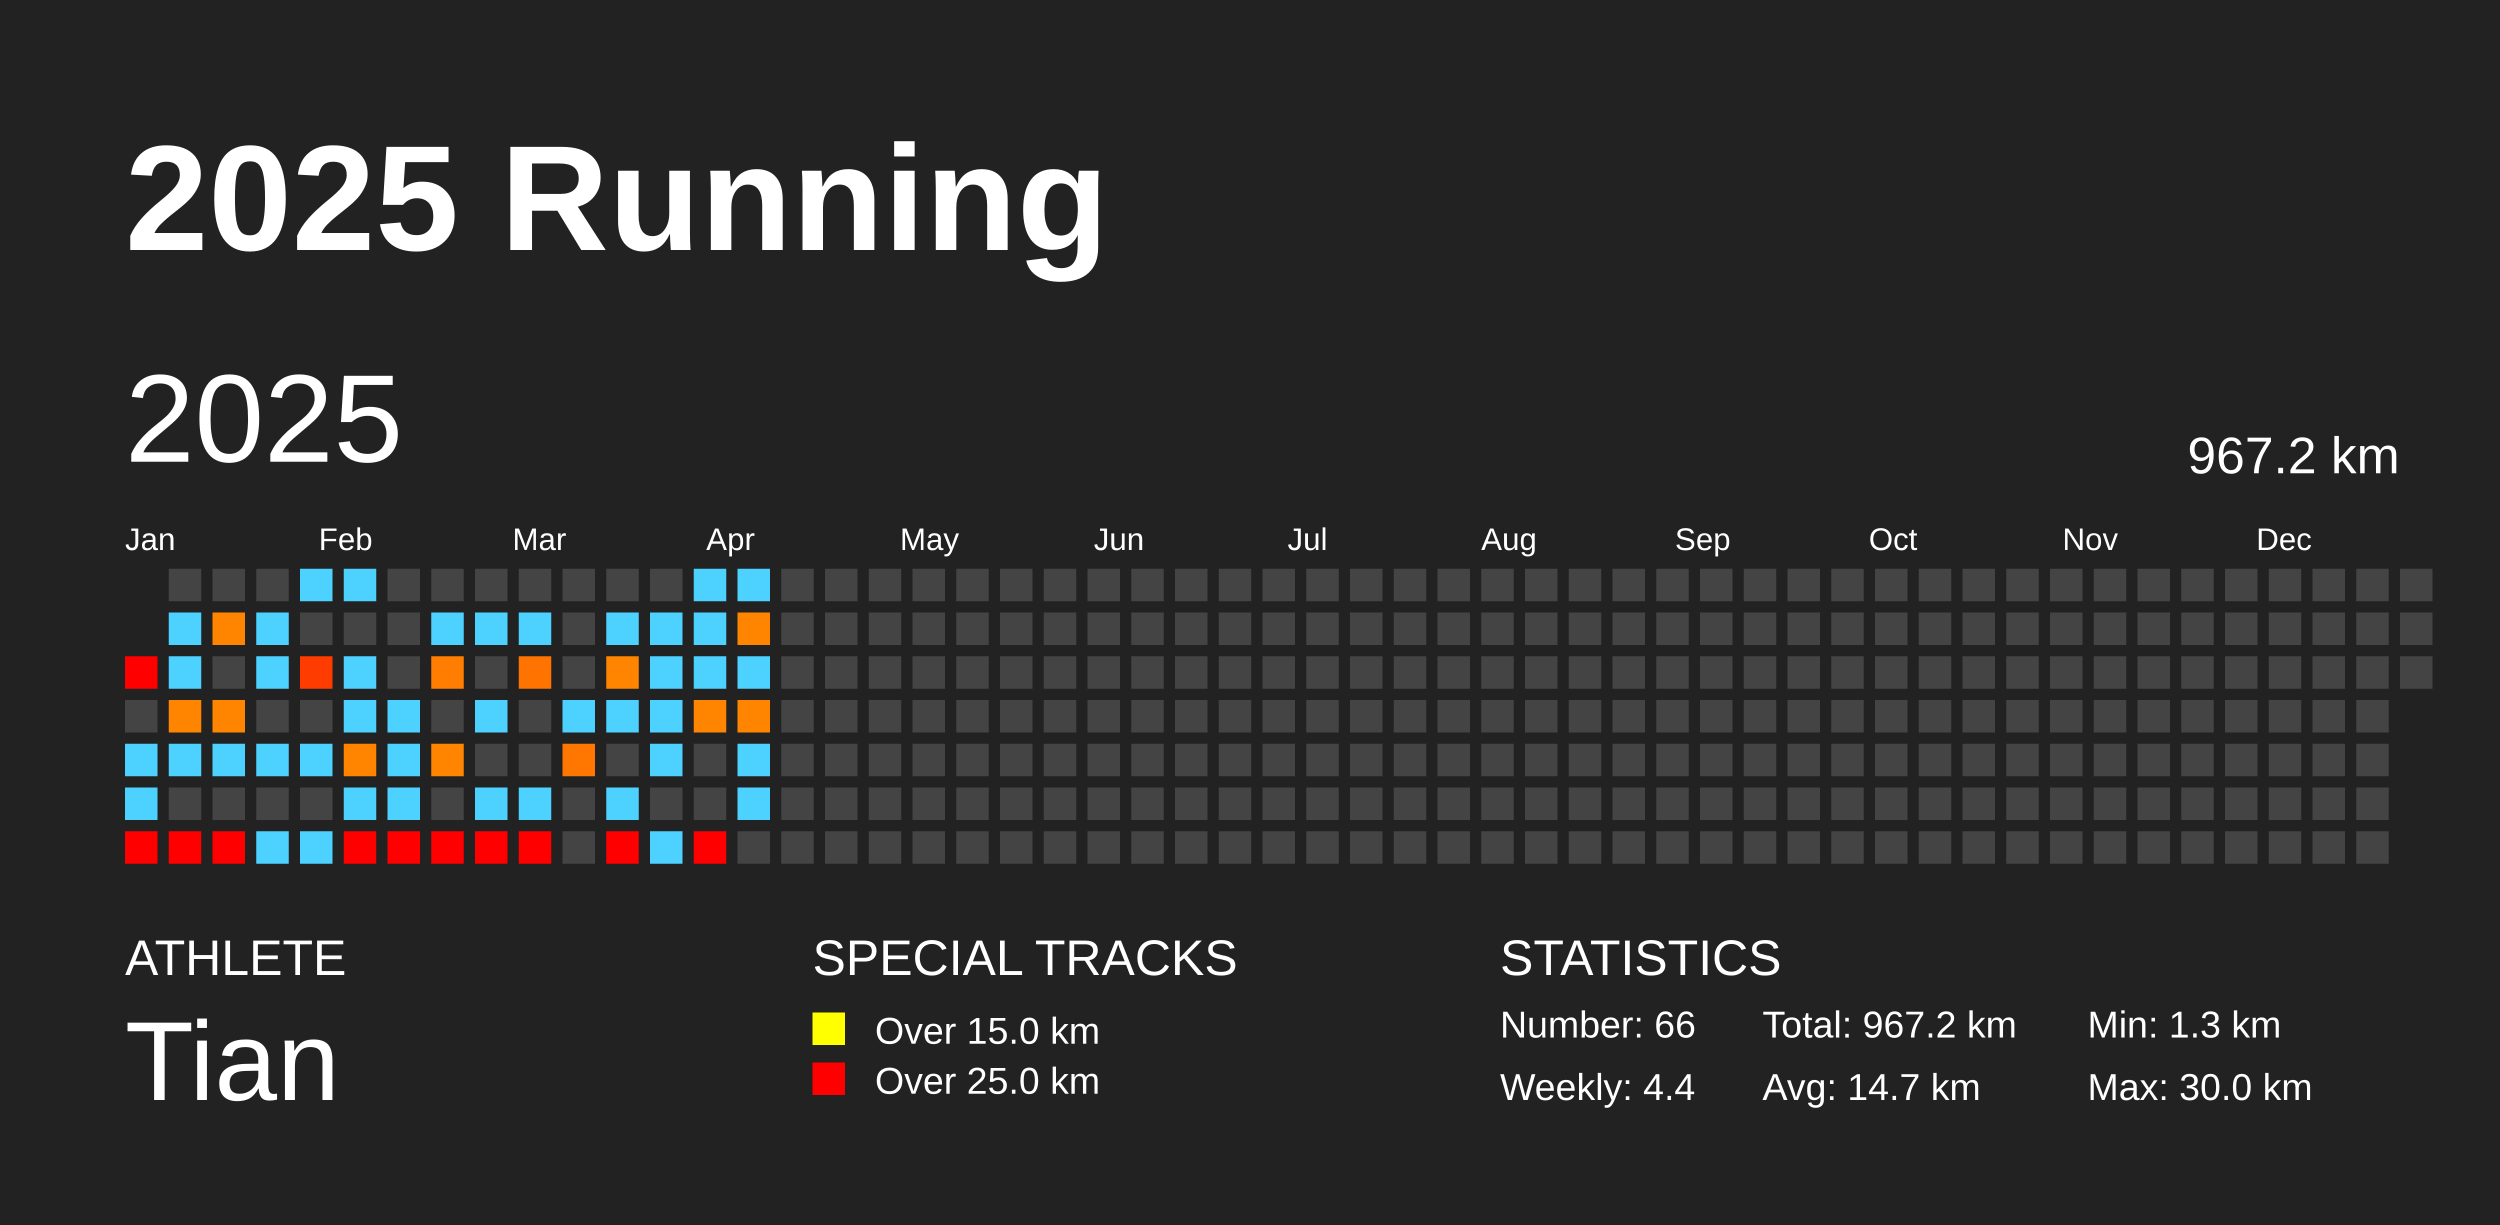
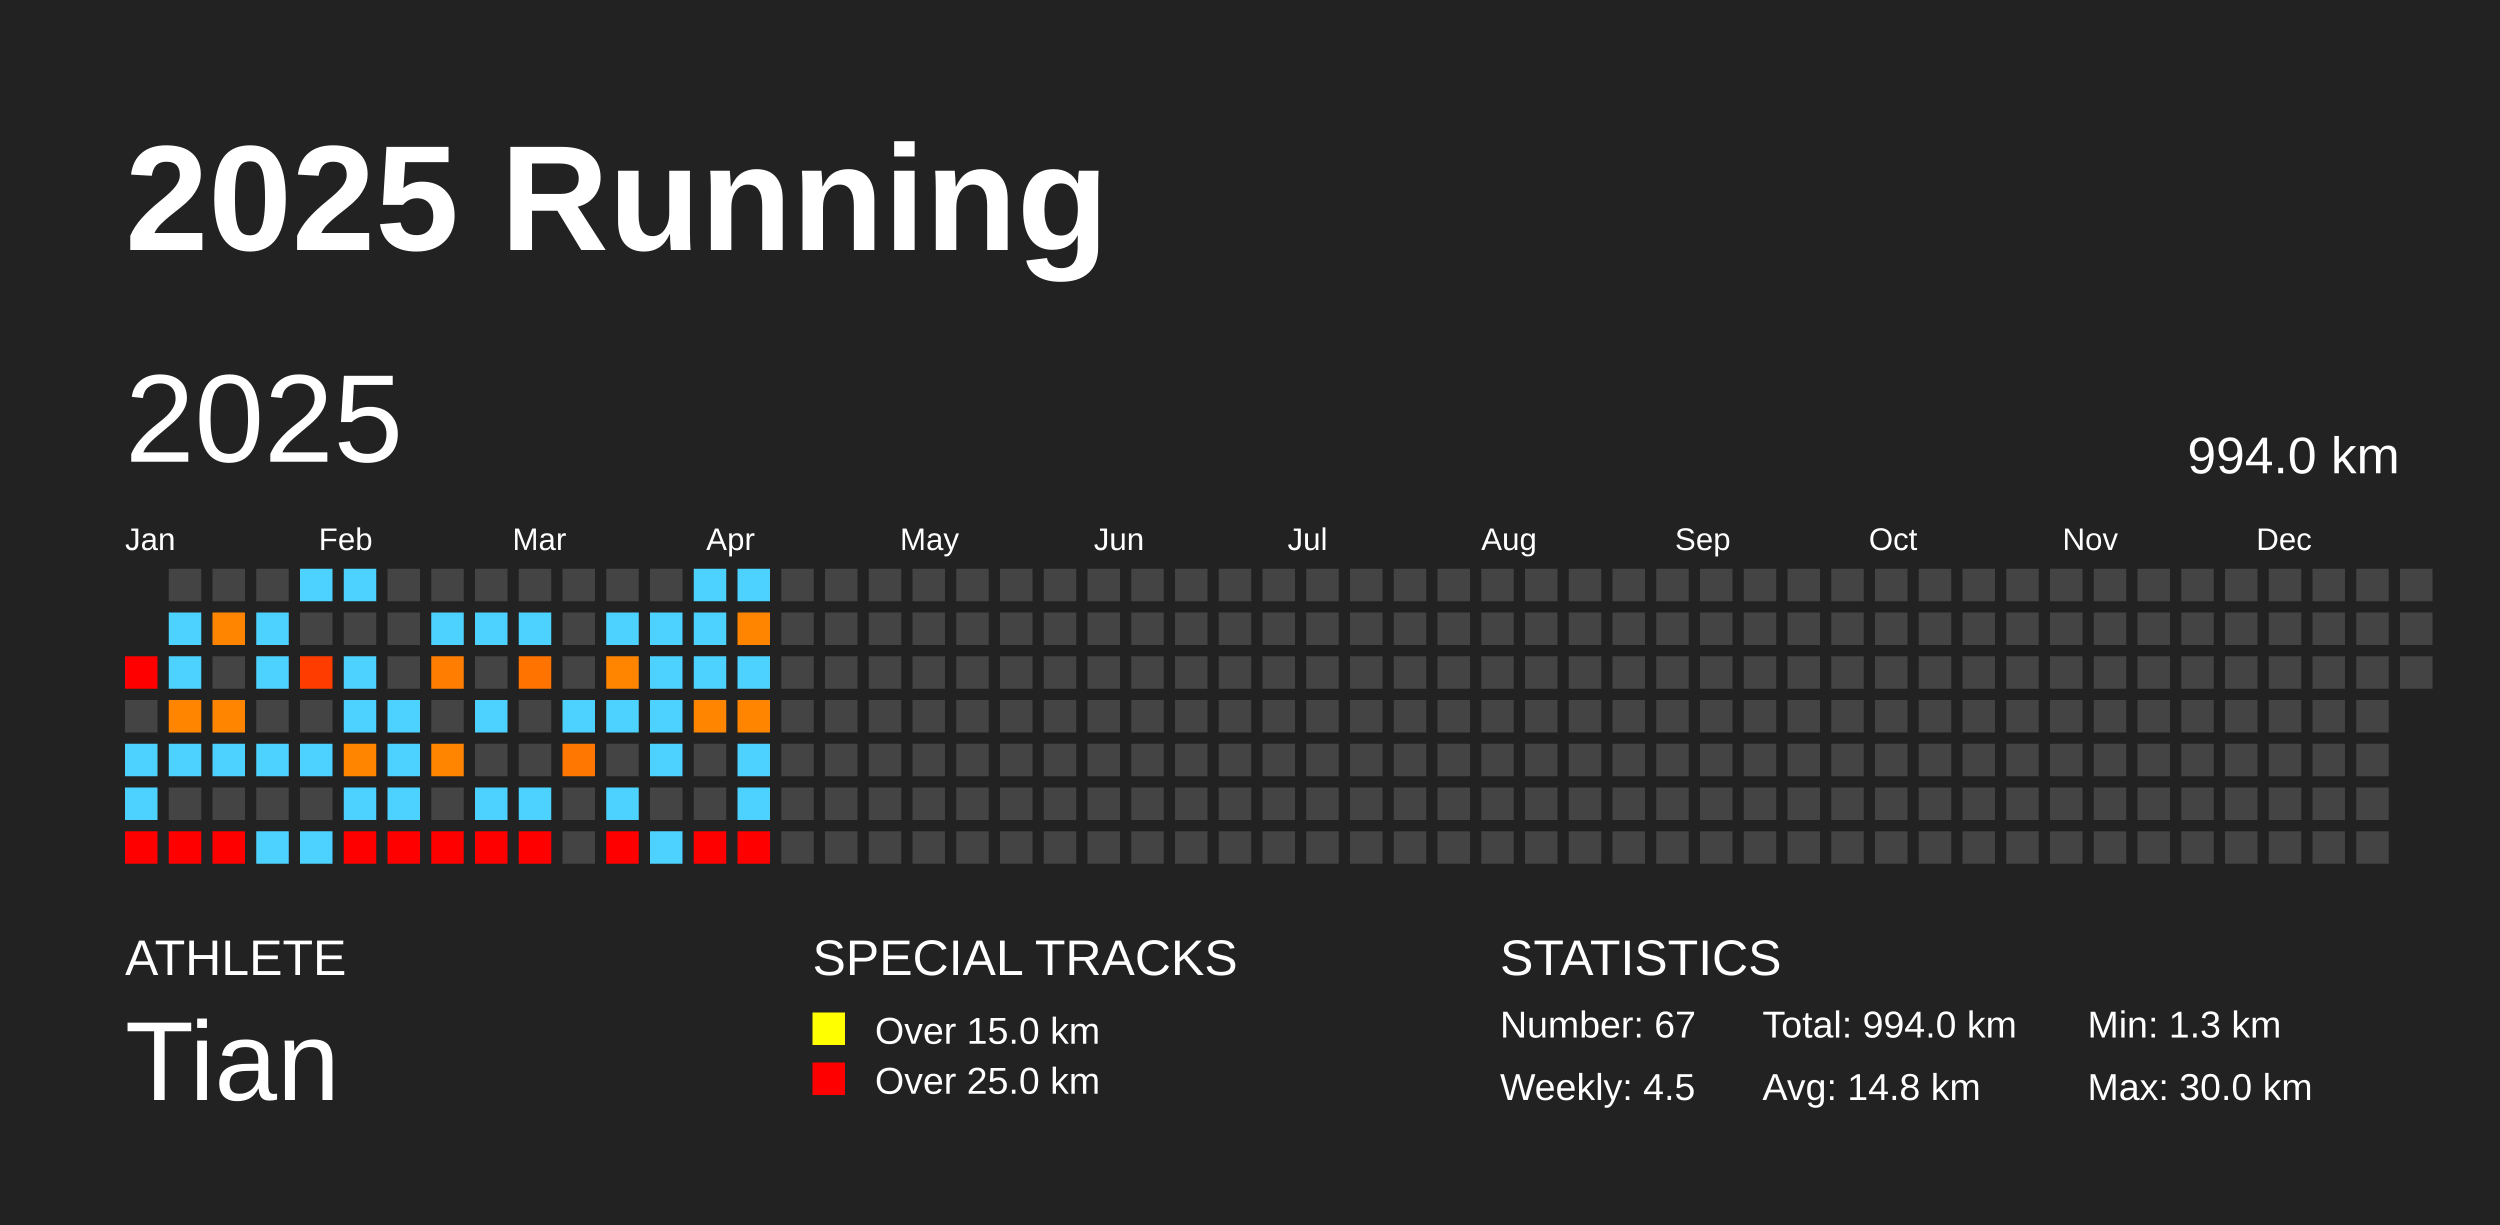
<svg xmlns="http://www.w3.org/2000/svg" baseProfile="full" height="98mm" version="1.1" viewBox="0,0,200,98" width="200mm">
  <defs />
  <rect fill="#222222" height="98" width="200" x="0" y="0" />
  <text fill="#FFFFFF" style="font-size:12px; font-family:Arial; font-weight:bold;" x="10" y="20">2025 Running</text>
  <text fill="#FFFFFF" style="font-size:4px; font-family:Arial" x="10" y="78">ATHLETE</text>
  <text fill="#FFFFFF" style="font-size:9px; font-family:Arial" x="10" y="88">Tian</text>
  <text fill="#FFFFFF" style="font-size:4px; font-family:Arial" x="65" y="78">SPECIAL TRACKS</text>
  <rect fill="yellow" height="2.6" width="2.6" x="65" y="81" />
  <text fill="#FFFFFF" style="font-size:3px; font-family:Arial" x="70" y="83.5">Over 15.0 km</text>
  <rect fill="red" height="2.6" width="2.6" x="65" y="85" />
  <text fill="#FFFFFF" style="font-size:3px; font-family:Arial" x="70" y="87.5">Over 25.0 km</text>
  <text fill="#FFFFFF" style="font-size:4px; font-family:Arial" x="120" y="78">STATISTICS</text>
-   <text fill="#FFFFFF" style="font-size:3px; font-family:Arial" x="120" y="83">Number: 66</text>
-   <text fill="#FFFFFF" style="font-size:3px; font-family:Arial" x="120" y="88">Weekly: 4.4</text>
-   <text fill="#FFFFFF" style="font-size:3px; font-family:Arial" x="141" y="83">Total: 967.2 km</text>
-   <text fill="#FFFFFF" style="font-size:3px; font-family:Arial" x="141" y="88">Avg: 14.7 km</text>
+   <text fill="#FFFFFF" style="font-size:3px; font-family:Arial" x="120" y="83">Number: 67</text>
+   <text fill="#FFFFFF" style="font-size:3px; font-family:Arial" x="120" y="88">Weekly: 4.5</text>
+   <text fill="#FFFFFF" style="font-size:3px; font-family:Arial" x="141" y="83">Total: 994.0 km</text>
+   <text fill="#FFFFFF" style="font-size:3px; font-family:Arial" x="141" y="88">Avg: 14.8 km</text>
  <text fill="#FFFFFF" style="font-size:3px; font-family:Arial" x="167" y="83">Min: 1.3 km</text>
  <text fill="#FFFFFF" style="font-size:3px; font-family:Arial" x="167" y="88">Max: 30.0 km</text>
  <text dominant-baseline="hanging" fill="#FFFFFF" style="font-size:10.0px; font-family:Arial;" x="10" y="30">2025</text>
-   <text dominant-baseline="hanging" fill="#FFFFFF" style="font-size:4.125px; font-family:Arial;" x="175" y="35">967.2 km</text>
+   <text dominant-baseline="hanging" fill="#FFFFFF" style="font-size:4.125px; font-family:Arial;" x="175" y="35">994.0 km</text>
  <text fill="#FFFFFF" style="font-size:2.5px; font-family:Arial" x="10.0" y="44">Jan</text>
  <text fill="#FFFFFF" style="font-size:2.5px; font-family:Arial" x="25.5" y="44">Feb</text>
  <text fill="#FFFFFF" style="font-size:2.5px; font-family:Arial" x="41.0" y="44">Mar</text>
  <text fill="#FFFFFF" style="font-size:2.5px; font-family:Arial" x="56.5" y="44">Apr</text>
  <text fill="#FFFFFF" style="font-size:2.5px; font-family:Arial" x="72.0" y="44">May</text>
  <text fill="#FFFFFF" style="font-size:2.5px; font-family:Arial" x="87.5" y="44">Jun</text>
  <text fill="#FFFFFF" style="font-size:2.5px; font-family:Arial" x="103.0" y="44">Jul</text>
  <text fill="#FFFFFF" style="font-size:2.5px; font-family:Arial" x="118.5" y="44">Aug</text>
  <text fill="#FFFFFF" style="font-size:2.5px; font-family:Arial" x="134.0" y="44">Sep</text>
  <text fill="#FFFFFF" style="font-size:2.5px; font-family:Arial" x="149.5" y="44">Oct</text>
  <text fill="#FFFFFF" style="font-size:2.5px; font-family:Arial" x="165.0" y="44">Nov</text>
  <text fill="#FFFFFF" style="font-size:2.5px; font-family:Arial" x="180.5" y="44">Dec</text>
  <rect fill="red" height="2.6" width="2.6" x="10.0" y="52.5" />
  <rect fill="#444444" height="2.6" width="2.6" x="10.0" y="56.0" />
  <rect fill="#4dd2ff" height="2.6" width="2.6" x="10.0" y="59.5" />
  <rect fill="#4dd2ff" height="2.6" width="2.6" x="10.0" y="63.0" />
  <rect fill="red" height="2.6" width="2.6" x="10.0" y="66.5" />
  <rect fill="#444444" height="2.6" width="2.6" x="13.5" y="45.5" />
  <rect fill="#4dd2ff" height="2.6" width="2.6" x="13.5" y="49.0" />
  <rect fill="#4dd2ff" height="2.6" width="2.6" x="13.5" y="52.5" />
  <rect fill="#ff8500" height="2.6" width="2.6" x="13.5" y="56.0" />
  <rect fill="#4dd2ff" height="2.6" width="2.6" x="13.5" y="59.5" />
  <rect fill="#444444" height="2.6" width="2.6" x="13.5" y="63.0" />
  <rect fill="red" height="2.6" width="2.6" x="13.5" y="66.5" />
  <rect fill="#444444" height="2.6" width="2.6" x="17.0" y="45.5" />
  <rect fill="#ff8500" height="2.6" width="2.6" x="17.0" y="49.0" />
  <rect fill="#444444" height="2.6" width="2.6" x="17.0" y="52.5" />
  <rect fill="#ff8500" height="2.6" width="2.6" x="17.0" y="56.0" />
  <rect fill="#4dd2ff" height="2.6" width="2.6" x="17.0" y="59.5" />
  <rect fill="#444444" height="2.6" width="2.6" x="17.0" y="63.0" />
  <rect fill="red" height="2.6" width="2.6" x="17.0" y="66.5" />
  <rect fill="#444444" height="2.6" width="2.6" x="20.5" y="45.5" />
  <rect fill="#4dd2ff" height="2.6" width="2.6" x="20.5" y="49.0" />
  <rect fill="#4dd2ff" height="2.6" width="2.6" x="20.5" y="52.5" />
  <rect fill="#444444" height="2.6" width="2.6" x="20.5" y="56.0" />
  <rect fill="#4dd2ff" height="2.6" width="2.6" x="20.5" y="59.5" />
  <rect fill="#444444" height="2.6" width="2.6" x="20.5" y="63.0" />
  <rect fill="#4dd2ff" height="2.6" width="2.6" x="20.5" y="66.5" />
  <rect fill="#4dd2ff" height="2.6" width="2.6" x="24.0" y="45.5" />
  <rect fill="#444444" height="2.6" width="2.6" x="24.0" y="49.0" />
  <rect fill="#ff3c00" height="2.6" width="2.6" x="24.0" y="52.5" />
  <rect fill="#444444" height="2.6" width="2.6" x="24.0" y="56.0" />
  <rect fill="#4dd2ff" height="2.6" width="2.6" x="24.0" y="59.5" />
  <rect fill="#444444" height="2.6" width="2.6" x="24.0" y="63.0" />
  <rect fill="#4dd2ff" height="2.6" width="2.6" x="24.0" y="66.5" />
  <rect fill="#4dd2ff" height="2.6" width="2.6" x="27.5" y="45.5" />
  <rect fill="#444444" height="2.6" width="2.6" x="27.5" y="49.0" />
  <rect fill="#4dd2ff" height="2.6" width="2.6" x="27.5" y="52.5" />
  <rect fill="#4dd2ff" height="2.6" width="2.6" x="27.5" y="56.0" />
  <rect fill="#ff8500" height="2.6" width="2.6" x="27.5" y="59.5" />
  <rect fill="#4dd2ff" height="2.6" width="2.6" x="27.5" y="63.0" />
  <rect fill="red" height="2.6" width="2.6" x="27.5" y="66.5" />
  <rect fill="#444444" height="2.6" width="2.6" x="31.0" y="45.5" />
  <rect fill="#444444" height="2.6" width="2.6" x="31.0" y="49.0" />
  <rect fill="#444444" height="2.6" width="2.6" x="31.0" y="52.5" />
  <rect fill="#4dd2ff" height="2.6" width="2.6" x="31.0" y="56.0" />
  <rect fill="#4dd2ff" height="2.6" width="2.6" x="31.0" y="59.5" />
  <rect fill="#4dd2ff" height="2.6" width="2.6" x="31.0" y="63.0" />
  <rect fill="red" height="2.6" width="2.6" x="31.0" y="66.5" />
  <rect fill="#444444" height="2.6" width="2.6" x="34.5" y="45.5" />
  <rect fill="#4dd2ff" height="2.6" width="2.6" x="34.5" y="49.0" />
  <rect fill="#ff7d00" height="2.6" width="2.6" x="34.5" y="52.5" />
  <rect fill="#444444" height="2.6" width="2.6" x="34.5" y="56.0" />
  <rect fill="#ff8500" height="2.6" width="2.6" x="34.5" y="59.5" />
  <rect fill="#444444" height="2.6" width="2.6" x="34.5" y="63.0" />
  <rect fill="red" height="2.6" width="2.6" x="34.5" y="66.5" />
  <rect fill="#444444" height="2.6" width="2.6" x="38.0" y="45.5" />
  <rect fill="#4dd2ff" height="2.6" width="2.6" x="38.0" y="49.0" />
  <rect fill="#444444" height="2.6" width="2.6" x="38.0" y="52.5" />
  <rect fill="#4dd2ff" height="2.6" width="2.6" x="38.0" y="56.0" />
  <rect fill="#444444" height="2.6" width="2.6" x="38.0" y="59.5" />
  <rect fill="#4dd2ff" height="2.6" width="2.6" x="38.0" y="63.0" />
  <rect fill="red" height="2.6" width="2.6" x="38.0" y="66.5" />
  <rect fill="#444444" height="2.6" width="2.6" x="41.5" y="45.5" />
  <rect fill="#4dd2ff" height="2.6" width="2.6" x="41.5" y="49.0" />
  <rect fill="#ff7400" height="2.6" width="2.6" x="41.5" y="52.5" />
  <rect fill="#444444" height="2.6" width="2.6" x="41.5" y="56.0" />
  <rect fill="#444444" height="2.6" width="2.6" x="41.5" y="59.5" />
  <rect fill="#4dd2ff" height="2.6" width="2.6" x="41.5" y="63.0" />
  <rect fill="red" height="2.6" width="2.6" x="41.5" y="66.5" />
  <rect fill="#444444" height="2.6" width="2.6" x="45.0" y="45.5" />
  <rect fill="#444444" height="2.6" width="2.6" x="45.0" y="49.0" />
  <rect fill="#444444" height="2.6" width="2.6" x="45.0" y="52.5" />
  <rect fill="#4dd2ff" height="2.6" width="2.6" x="45.0" y="56.0" />
  <rect fill="#ff7700" height="2.6" width="2.6" x="45.0" y="59.5" />
  <rect fill="#444444" height="2.6" width="2.6" x="45.0" y="63.0" />
  <rect fill="#444444" height="2.6" width="2.6" x="45.0" y="66.5" />
  <rect fill="#444444" height="2.6" width="2.6" x="48.5" y="45.5" />
  <rect fill="#4dd2ff" height="2.6" width="2.6" x="48.5" y="49.0" />
  <rect fill="#ff8500" height="2.6" width="2.6" x="48.5" y="52.5" />
  <rect fill="#4dd2ff" height="2.6" width="2.6" x="48.5" y="56.0" />
  <rect fill="#444444" height="2.6" width="2.6" x="48.5" y="59.5" />
  <rect fill="#4dd2ff" height="2.6" width="2.6" x="48.5" y="63.0" />
  <rect fill="red" height="2.6" width="2.6" x="48.5" y="66.5" />
  <rect fill="#444444" height="2.6" width="2.6" x="52.0" y="45.5" />
  <rect fill="#4dd2ff" height="2.6" width="2.6" x="52.0" y="49.0" />
  <rect fill="#4dd2ff" height="2.6" width="2.6" x="52.0" y="52.5" />
  <rect fill="#4dd2ff" height="2.6" width="2.6" x="52.0" y="56.0" />
  <rect fill="#4dd2ff" height="2.6" width="2.6" x="52.0" y="59.5" />
  <rect fill="#444444" height="2.6" width="2.6" x="52.0" y="63.0" />
  <rect fill="#4dd2ff" height="2.6" width="2.6" x="52.0" y="66.5" />
  <rect fill="#4dd2ff" height="2.6" width="2.6" x="55.5" y="45.5" />
  <rect fill="#4dd2ff" height="2.6" width="2.6" x="55.5" y="49.0" />
  <rect fill="#4dd2ff" height="2.6" width="2.6" x="55.5" y="52.5" />
  <rect fill="#ff8500" height="2.6" width="2.6" x="55.5" y="56.0" />
  <rect fill="#444444" height="2.6" width="2.6" x="55.5" y="59.5" />
  <rect fill="#444444" height="2.6" width="2.6" x="55.5" y="63.0" />
  <rect fill="red" height="2.6" width="2.6" x="55.5" y="66.5" />
  <rect fill="#4dd2ff" height="2.6" width="2.6" x="59.0" y="45.5" />
  <rect fill="#ff8500" height="2.6" width="2.6" x="59.0" y="49.0" />
  <rect fill="#4dd2ff" height="2.6" width="2.6" x="59.0" y="52.5" />
  <rect fill="#ff8500" height="2.6" width="2.6" x="59.0" y="56.0" />
  <rect fill="#4dd2ff" height="2.6" width="2.6" x="59.0" y="59.5" />
  <rect fill="#4dd2ff" height="2.6" width="2.6" x="59.0" y="63.0" />
-   <rect fill="#444444" height="2.6" width="2.6" x="59.0" y="66.5" />
+   <rect fill="red" height="2.6" width="2.6" x="59.0" y="66.5" />
  <rect fill="#444444" height="2.6" width="2.6" x="62.5" y="45.5" />
  <rect fill="#444444" height="2.6" width="2.6" x="62.5" y="49.0" />
  <rect fill="#444444" height="2.6" width="2.6" x="62.5" y="52.5" />
  <rect fill="#444444" height="2.6" width="2.6" x="62.5" y="56.0" />
  <rect fill="#444444" height="2.6" width="2.6" x="62.5" y="59.5" />
  <rect fill="#444444" height="2.6" width="2.6" x="62.5" y="63.0" />
  <rect fill="#444444" height="2.6" width="2.6" x="62.5" y="66.5" />
  <rect fill="#444444" height="2.6" width="2.6" x="66.0" y="45.5" />
  <rect fill="#444444" height="2.6" width="2.6" x="66.0" y="49.0" />
  <rect fill="#444444" height="2.6" width="2.6" x="66.0" y="52.5" />
  <rect fill="#444444" height="2.6" width="2.6" x="66.0" y="56.0" />
  <rect fill="#444444" height="2.6" width="2.6" x="66.0" y="59.5" />
  <rect fill="#444444" height="2.6" width="2.6" x="66.0" y="63.0" />
  <rect fill="#444444" height="2.6" width="2.6" x="66.0" y="66.5" />
  <rect fill="#444444" height="2.6" width="2.6" x="69.5" y="45.5" />
  <rect fill="#444444" height="2.6" width="2.6" x="69.5" y="49.0" />
  <rect fill="#444444" height="2.6" width="2.6" x="69.5" y="52.5" />
  <rect fill="#444444" height="2.6" width="2.6" x="69.5" y="56.0" />
  <rect fill="#444444" height="2.6" width="2.6" x="69.5" y="59.5" />
  <rect fill="#444444" height="2.6" width="2.6" x="69.5" y="63.0" />
  <rect fill="#444444" height="2.6" width="2.6" x="69.5" y="66.5" />
  <rect fill="#444444" height="2.6" width="2.6" x="73.0" y="45.5" />
  <rect fill="#444444" height="2.6" width="2.6" x="73.0" y="49.0" />
  <rect fill="#444444" height="2.6" width="2.6" x="73.0" y="52.5" />
  <rect fill="#444444" height="2.6" width="2.6" x="73.0" y="56.0" />
  <rect fill="#444444" height="2.6" width="2.6" x="73.0" y="59.5" />
  <rect fill="#444444" height="2.6" width="2.6" x="73.0" y="63.0" />
  <rect fill="#444444" height="2.6" width="2.6" x="73.0" y="66.5" />
  <rect fill="#444444" height="2.6" width="2.6" x="76.5" y="45.5" />
  <rect fill="#444444" height="2.6" width="2.6" x="76.5" y="49.0" />
  <rect fill="#444444" height="2.6" width="2.6" x="76.5" y="52.5" />
  <rect fill="#444444" height="2.6" width="2.6" x="76.5" y="56.0" />
  <rect fill="#444444" height="2.6" width="2.6" x="76.5" y="59.5" />
  <rect fill="#444444" height="2.6" width="2.6" x="76.5" y="63.0" />
  <rect fill="#444444" height="2.6" width="2.6" x="76.5" y="66.5" />
  <rect fill="#444444" height="2.6" width="2.6" x="80.0" y="45.5" />
  <rect fill="#444444" height="2.6" width="2.6" x="80.0" y="49.0" />
  <rect fill="#444444" height="2.6" width="2.6" x="80.0" y="52.5" />
  <rect fill="#444444" height="2.6" width="2.6" x="80.0" y="56.0" />
  <rect fill="#444444" height="2.6" width="2.6" x="80.0" y="59.5" />
  <rect fill="#444444" height="2.6" width="2.6" x="80.0" y="63.0" />
  <rect fill="#444444" height="2.6" width="2.6" x="80.0" y="66.5" />
  <rect fill="#444444" height="2.6" width="2.6" x="83.5" y="45.5" />
  <rect fill="#444444" height="2.6" width="2.6" x="83.5" y="49.0" />
  <rect fill="#444444" height="2.6" width="2.6" x="83.5" y="52.5" />
  <rect fill="#444444" height="2.6" width="2.6" x="83.5" y="56.0" />
  <rect fill="#444444" height="2.6" width="2.6" x="83.5" y="59.5" />
  <rect fill="#444444" height="2.6" width="2.6" x="83.5" y="63.0" />
  <rect fill="#444444" height="2.6" width="2.6" x="83.5" y="66.5" />
  <rect fill="#444444" height="2.6" width="2.6" x="87.0" y="45.5" />
  <rect fill="#444444" height="2.6" width="2.6" x="87.0" y="49.0" />
  <rect fill="#444444" height="2.6" width="2.6" x="87.0" y="52.5" />
  <rect fill="#444444" height="2.6" width="2.6" x="87.0" y="56.0" />
  <rect fill="#444444" height="2.6" width="2.6" x="87.0" y="59.5" />
  <rect fill="#444444" height="2.6" width="2.6" x="87.0" y="63.0" />
  <rect fill="#444444" height="2.6" width="2.6" x="87.0" y="66.5" />
  <rect fill="#444444" height="2.6" width="2.6" x="90.5" y="45.5" />
  <rect fill="#444444" height="2.6" width="2.6" x="90.5" y="49.0" />
  <rect fill="#444444" height="2.6" width="2.6" x="90.5" y="52.5" />
  <rect fill="#444444" height="2.6" width="2.6" x="90.5" y="56.0" />
  <rect fill="#444444" height="2.6" width="2.6" x="90.5" y="59.5" />
  <rect fill="#444444" height="2.6" width="2.6" x="90.5" y="63.0" />
  <rect fill="#444444" height="2.6" width="2.6" x="90.5" y="66.5" />
  <rect fill="#444444" height="2.6" width="2.6" x="94.0" y="45.5" />
  <rect fill="#444444" height="2.6" width="2.6" x="94.0" y="49.0" />
  <rect fill="#444444" height="2.6" width="2.6" x="94.0" y="52.5" />
  <rect fill="#444444" height="2.6" width="2.6" x="94.0" y="56.0" />
  <rect fill="#444444" height="2.6" width="2.6" x="94.0" y="59.5" />
  <rect fill="#444444" height="2.6" width="2.6" x="94.0" y="63.0" />
  <rect fill="#444444" height="2.6" width="2.6" x="94.0" y="66.5" />
  <rect fill="#444444" height="2.6" width="2.6" x="97.5" y="45.5" />
  <rect fill="#444444" height="2.6" width="2.6" x="97.5" y="49.0" />
  <rect fill="#444444" height="2.6" width="2.6" x="97.5" y="52.5" />
  <rect fill="#444444" height="2.6" width="2.6" x="97.5" y="56.0" />
  <rect fill="#444444" height="2.6" width="2.6" x="97.5" y="59.5" />
  <rect fill="#444444" height="2.6" width="2.6" x="97.5" y="63.0" />
  <rect fill="#444444" height="2.6" width="2.6" x="97.5" y="66.5" />
  <rect fill="#444444" height="2.6" width="2.6" x="101.0" y="45.5" />
  <rect fill="#444444" height="2.6" width="2.6" x="101.0" y="49.0" />
  <rect fill="#444444" height="2.6" width="2.6" x="101.0" y="52.5" />
  <rect fill="#444444" height="2.6" width="2.6" x="101.0" y="56.0" />
  <rect fill="#444444" height="2.6" width="2.6" x="101.0" y="59.5" />
  <rect fill="#444444" height="2.6" width="2.6" x="101.0" y="63.0" />
  <rect fill="#444444" height="2.6" width="2.6" x="101.0" y="66.5" />
  <rect fill="#444444" height="2.6" width="2.6" x="104.5" y="45.5" />
  <rect fill="#444444" height="2.6" width="2.6" x="104.5" y="49.0" />
  <rect fill="#444444" height="2.6" width="2.6" x="104.5" y="52.5" />
  <rect fill="#444444" height="2.6" width="2.6" x="104.5" y="56.0" />
  <rect fill="#444444" height="2.6" width="2.6" x="104.5" y="59.5" />
  <rect fill="#444444" height="2.6" width="2.6" x="104.5" y="63.0" />
  <rect fill="#444444" height="2.6" width="2.6" x="104.5" y="66.5" />
  <rect fill="#444444" height="2.6" width="2.6" x="108.0" y="45.5" />
  <rect fill="#444444" height="2.6" width="2.6" x="108.0" y="49.0" />
  <rect fill="#444444" height="2.6" width="2.6" x="108.0" y="52.5" />
  <rect fill="#444444" height="2.6" width="2.6" x="108.0" y="56.0" />
  <rect fill="#444444" height="2.6" width="2.6" x="108.0" y="59.5" />
  <rect fill="#444444" height="2.6" width="2.6" x="108.0" y="63.0" />
  <rect fill="#444444" height="2.6" width="2.6" x="108.0" y="66.5" />
  <rect fill="#444444" height="2.6" width="2.6" x="111.5" y="45.5" />
  <rect fill="#444444" height="2.6" width="2.6" x="111.5" y="49.0" />
  <rect fill="#444444" height="2.6" width="2.6" x="111.5" y="52.5" />
  <rect fill="#444444" height="2.6" width="2.6" x="111.5" y="56.0" />
  <rect fill="#444444" height="2.6" width="2.6" x="111.5" y="59.5" />
  <rect fill="#444444" height="2.6" width="2.6" x="111.5" y="63.0" />
  <rect fill="#444444" height="2.6" width="2.6" x="111.5" y="66.5" />
  <rect fill="#444444" height="2.6" width="2.6" x="115.0" y="45.5" />
  <rect fill="#444444" height="2.6" width="2.6" x="115.0" y="49.0" />
  <rect fill="#444444" height="2.6" width="2.6" x="115.0" y="52.5" />
  <rect fill="#444444" height="2.6" width="2.6" x="115.0" y="56.0" />
  <rect fill="#444444" height="2.6" width="2.6" x="115.0" y="59.5" />
  <rect fill="#444444" height="2.6" width="2.6" x="115.0" y="63.0" />
  <rect fill="#444444" height="2.6" width="2.6" x="115.0" y="66.5" />
  <rect fill="#444444" height="2.6" width="2.6" x="118.5" y="45.5" />
  <rect fill="#444444" height="2.6" width="2.6" x="118.5" y="49.0" />
  <rect fill="#444444" height="2.6" width="2.6" x="118.5" y="52.5" />
  <rect fill="#444444" height="2.6" width="2.6" x="118.5" y="56.0" />
  <rect fill="#444444" height="2.6" width="2.6" x="118.5" y="59.5" />
  <rect fill="#444444" height="2.6" width="2.6" x="118.5" y="63.0" />
  <rect fill="#444444" height="2.6" width="2.6" x="118.5" y="66.5" />
  <rect fill="#444444" height="2.6" width="2.6" x="122.0" y="45.5" />
  <rect fill="#444444" height="2.6" width="2.6" x="122.0" y="49.0" />
  <rect fill="#444444" height="2.6" width="2.6" x="122.0" y="52.5" />
  <rect fill="#444444" height="2.6" width="2.6" x="122.0" y="56.0" />
  <rect fill="#444444" height="2.6" width="2.6" x="122.0" y="59.5" />
  <rect fill="#444444" height="2.6" width="2.6" x="122.0" y="63.0" />
  <rect fill="#444444" height="2.6" width="2.6" x="122.0" y="66.5" />
  <rect fill="#444444" height="2.6" width="2.6" x="125.5" y="45.5" />
  <rect fill="#444444" height="2.6" width="2.6" x="125.5" y="49.0" />
  <rect fill="#444444" height="2.6" width="2.6" x="125.5" y="52.5" />
  <rect fill="#444444" height="2.6" width="2.6" x="125.5" y="56.0" />
  <rect fill="#444444" height="2.6" width="2.6" x="125.5" y="59.5" />
  <rect fill="#444444" height="2.6" width="2.6" x="125.5" y="63.0" />
  <rect fill="#444444" height="2.6" width="2.6" x="125.5" y="66.5" />
  <rect fill="#444444" height="2.6" width="2.6" x="129.0" y="45.5" />
  <rect fill="#444444" height="2.6" width="2.6" x="129.0" y="49.0" />
  <rect fill="#444444" height="2.6" width="2.6" x="129.0" y="52.5" />
  <rect fill="#444444" height="2.6" width="2.6" x="129.0" y="56.0" />
  <rect fill="#444444" height="2.6" width="2.6" x="129.0" y="59.5" />
  <rect fill="#444444" height="2.6" width="2.6" x="129.0" y="63.0" />
  <rect fill="#444444" height="2.6" width="2.6" x="129.0" y="66.5" />
  <rect fill="#444444" height="2.6" width="2.6" x="132.5" y="45.5" />
  <rect fill="#444444" height="2.6" width="2.6" x="132.5" y="49.0" />
  <rect fill="#444444" height="2.6" width="2.6" x="132.5" y="52.5" />
  <rect fill="#444444" height="2.6" width="2.6" x="132.5" y="56.0" />
  <rect fill="#444444" height="2.6" width="2.6" x="132.5" y="59.5" />
  <rect fill="#444444" height="2.6" width="2.6" x="132.5" y="63.0" />
  <rect fill="#444444" height="2.6" width="2.6" x="132.5" y="66.5" />
  <rect fill="#444444" height="2.6" width="2.6" x="136.0" y="45.5" />
  <rect fill="#444444" height="2.6" width="2.6" x="136.0" y="49.0" />
  <rect fill="#444444" height="2.6" width="2.6" x="136.0" y="52.5" />
  <rect fill="#444444" height="2.6" width="2.6" x="136.0" y="56.0" />
  <rect fill="#444444" height="2.6" width="2.6" x="136.0" y="59.5" />
  <rect fill="#444444" height="2.6" width="2.6" x="136.0" y="63.0" />
  <rect fill="#444444" height="2.6" width="2.6" x="136.0" y="66.5" />
  <rect fill="#444444" height="2.6" width="2.6" x="139.5" y="45.5" />
  <rect fill="#444444" height="2.6" width="2.6" x="139.5" y="49.0" />
  <rect fill="#444444" height="2.6" width="2.6" x="139.5" y="52.5" />
  <rect fill="#444444" height="2.6" width="2.6" x="139.5" y="56.0" />
  <rect fill="#444444" height="2.6" width="2.6" x="139.5" y="59.5" />
  <rect fill="#444444" height="2.6" width="2.6" x="139.5" y="63.0" />
  <rect fill="#444444" height="2.6" width="2.6" x="139.5" y="66.5" />
  <rect fill="#444444" height="2.6" width="2.6" x="143.0" y="45.5" />
  <rect fill="#444444" height="2.6" width="2.6" x="143.0" y="49.0" />
  <rect fill="#444444" height="2.6" width="2.6" x="143.0" y="52.5" />
  <rect fill="#444444" height="2.6" width="2.6" x="143.0" y="56.0" />
  <rect fill="#444444" height="2.6" width="2.6" x="143.0" y="59.5" />
  <rect fill="#444444" height="2.6" width="2.6" x="143.0" y="63.0" />
  <rect fill="#444444" height="2.6" width="2.6" x="143.0" y="66.5" />
  <rect fill="#444444" height="2.6" width="2.6" x="146.5" y="45.5" />
  <rect fill="#444444" height="2.6" width="2.6" x="146.5" y="49.0" />
  <rect fill="#444444" height="2.6" width="2.6" x="146.5" y="52.5" />
  <rect fill="#444444" height="2.6" width="2.6" x="146.5" y="56.0" />
  <rect fill="#444444" height="2.6" width="2.6" x="146.5" y="59.5" />
  <rect fill="#444444" height="2.6" width="2.6" x="146.5" y="63.0" />
  <rect fill="#444444" height="2.6" width="2.6" x="146.5" y="66.5" />
  <rect fill="#444444" height="2.6" width="2.6" x="150.0" y="45.5" />
  <rect fill="#444444" height="2.6" width="2.6" x="150.0" y="49.0" />
  <rect fill="#444444" height="2.6" width="2.6" x="150.0" y="52.5" />
  <rect fill="#444444" height="2.6" width="2.6" x="150.0" y="56.0" />
  <rect fill="#444444" height="2.6" width="2.6" x="150.0" y="59.5" />
  <rect fill="#444444" height="2.6" width="2.6" x="150.0" y="63.0" />
  <rect fill="#444444" height="2.6" width="2.6" x="150.0" y="66.5" />
  <rect fill="#444444" height="2.6" width="2.6" x="153.5" y="45.5" />
  <rect fill="#444444" height="2.6" width="2.6" x="153.5" y="49.0" />
  <rect fill="#444444" height="2.6" width="2.6" x="153.5" y="52.5" />
  <rect fill="#444444" height="2.6" width="2.6" x="153.5" y="56.0" />
  <rect fill="#444444" height="2.6" width="2.6" x="153.5" y="59.5" />
  <rect fill="#444444" height="2.6" width="2.6" x="153.5" y="63.0" />
  <rect fill="#444444" height="2.6" width="2.6" x="153.5" y="66.5" />
  <rect fill="#444444" height="2.6" width="2.6" x="157.0" y="45.5" />
  <rect fill="#444444" height="2.6" width="2.6" x="157.0" y="49.0" />
  <rect fill="#444444" height="2.6" width="2.6" x="157.0" y="52.5" />
  <rect fill="#444444" height="2.6" width="2.6" x="157.0" y="56.0" />
  <rect fill="#444444" height="2.6" width="2.6" x="157.0" y="59.5" />
  <rect fill="#444444" height="2.6" width="2.6" x="157.0" y="63.0" />
  <rect fill="#444444" height="2.6" width="2.6" x="157.0" y="66.5" />
  <rect fill="#444444" height="2.6" width="2.6" x="160.5" y="45.5" />
  <rect fill="#444444" height="2.6" width="2.6" x="160.5" y="49.0" />
  <rect fill="#444444" height="2.6" width="2.6" x="160.5" y="52.5" />
  <rect fill="#444444" height="2.6" width="2.6" x="160.5" y="56.0" />
  <rect fill="#444444" height="2.6" width="2.6" x="160.5" y="59.5" />
  <rect fill="#444444" height="2.6" width="2.6" x="160.5" y="63.0" />
  <rect fill="#444444" height="2.6" width="2.6" x="160.5" y="66.5" />
  <rect fill="#444444" height="2.6" width="2.6" x="164.0" y="45.5" />
  <rect fill="#444444" height="2.6" width="2.6" x="164.0" y="49.0" />
  <rect fill="#444444" height="2.6" width="2.6" x="164.0" y="52.5" />
  <rect fill="#444444" height="2.6" width="2.6" x="164.0" y="56.0" />
  <rect fill="#444444" height="2.6" width="2.6" x="164.0" y="59.5" />
  <rect fill="#444444" height="2.6" width="2.6" x="164.0" y="63.0" />
  <rect fill="#444444" height="2.6" width="2.6" x="164.0" y="66.5" />
  <rect fill="#444444" height="2.6" width="2.6" x="167.5" y="45.5" />
  <rect fill="#444444" height="2.6" width="2.6" x="167.5" y="49.0" />
  <rect fill="#444444" height="2.6" width="2.6" x="167.5" y="52.5" />
  <rect fill="#444444" height="2.6" width="2.6" x="167.5" y="56.0" />
  <rect fill="#444444" height="2.6" width="2.6" x="167.5" y="59.5" />
  <rect fill="#444444" height="2.6" width="2.6" x="167.5" y="63.0" />
  <rect fill="#444444" height="2.6" width="2.6" x="167.5" y="66.5" />
  <rect fill="#444444" height="2.6" width="2.6" x="171.0" y="45.5" />
  <rect fill="#444444" height="2.6" width="2.6" x="171.0" y="49.0" />
  <rect fill="#444444" height="2.6" width="2.6" x="171.0" y="52.5" />
  <rect fill="#444444" height="2.6" width="2.6" x="171.0" y="56.0" />
  <rect fill="#444444" height="2.6" width="2.6" x="171.0" y="59.5" />
  <rect fill="#444444" height="2.6" width="2.6" x="171.0" y="63.0" />
  <rect fill="#444444" height="2.6" width="2.6" x="171.0" y="66.5" />
  <rect fill="#444444" height="2.6" width="2.6" x="174.5" y="45.5" />
  <rect fill="#444444" height="2.6" width="2.6" x="174.5" y="49.0" />
  <rect fill="#444444" height="2.6" width="2.6" x="174.5" y="52.5" />
  <rect fill="#444444" height="2.6" width="2.6" x="174.5" y="56.0" />
  <rect fill="#444444" height="2.6" width="2.6" x="174.5" y="59.5" />
  <rect fill="#444444" height="2.6" width="2.6" x="174.5" y="63.0" />
  <rect fill="#444444" height="2.6" width="2.6" x="174.5" y="66.5" />
  <rect fill="#444444" height="2.6" width="2.6" x="178.0" y="45.5" />
  <rect fill="#444444" height="2.6" width="2.6" x="178.0" y="49.0" />
  <rect fill="#444444" height="2.6" width="2.6" x="178.0" y="52.5" />
  <rect fill="#444444" height="2.6" width="2.6" x="178.0" y="56.0" />
  <rect fill="#444444" height="2.6" width="2.6" x="178.0" y="59.5" />
  <rect fill="#444444" height="2.6" width="2.6" x="178.0" y="63.0" />
  <rect fill="#444444" height="2.6" width="2.6" x="178.0" y="66.5" />
  <rect fill="#444444" height="2.6" width="2.6" x="181.5" y="45.5" />
  <rect fill="#444444" height="2.6" width="2.6" x="181.5" y="49.0" />
  <rect fill="#444444" height="2.6" width="2.6" x="181.5" y="52.5" />
  <rect fill="#444444" height="2.6" width="2.6" x="181.5" y="56.0" />
  <rect fill="#444444" height="2.6" width="2.6" x="181.5" y="59.5" />
  <rect fill="#444444" height="2.6" width="2.6" x="181.5" y="63.0" />
  <rect fill="#444444" height="2.6" width="2.6" x="181.5" y="66.5" />
  <rect fill="#444444" height="2.6" width="2.6" x="185.0" y="45.5" />
  <rect fill="#444444" height="2.6" width="2.6" x="185.0" y="49.0" />
  <rect fill="#444444" height="2.6" width="2.6" x="185.0" y="52.5" />
  <rect fill="#444444" height="2.6" width="2.6" x="185.0" y="56.0" />
  <rect fill="#444444" height="2.6" width="2.6" x="185.0" y="59.5" />
  <rect fill="#444444" height="2.6" width="2.6" x="185.0" y="63.0" />
  <rect fill="#444444" height="2.6" width="2.6" x="185.0" y="66.5" />
  <rect fill="#444444" height="2.6" width="2.6" x="188.5" y="45.5" />
  <rect fill="#444444" height="2.6" width="2.6" x="188.5" y="49.0" />
  <rect fill="#444444" height="2.6" width="2.6" x="188.5" y="52.5" />
  <rect fill="#444444" height="2.6" width="2.6" x="188.5" y="56.0" />
  <rect fill="#444444" height="2.6" width="2.6" x="188.5" y="59.5" />
  <rect fill="#444444" height="2.6" width="2.6" x="188.5" y="63.0" />
  <rect fill="#444444" height="2.6" width="2.6" x="188.5" y="66.5" />
  <rect fill="#444444" height="2.6" width="2.6" x="192.0" y="45.5" />
  <rect fill="#444444" height="2.6" width="2.6" x="192.0" y="49.0" />
  <rect fill="#444444" height="2.6" width="2.6" x="192.0" y="52.5" />
</svg>
